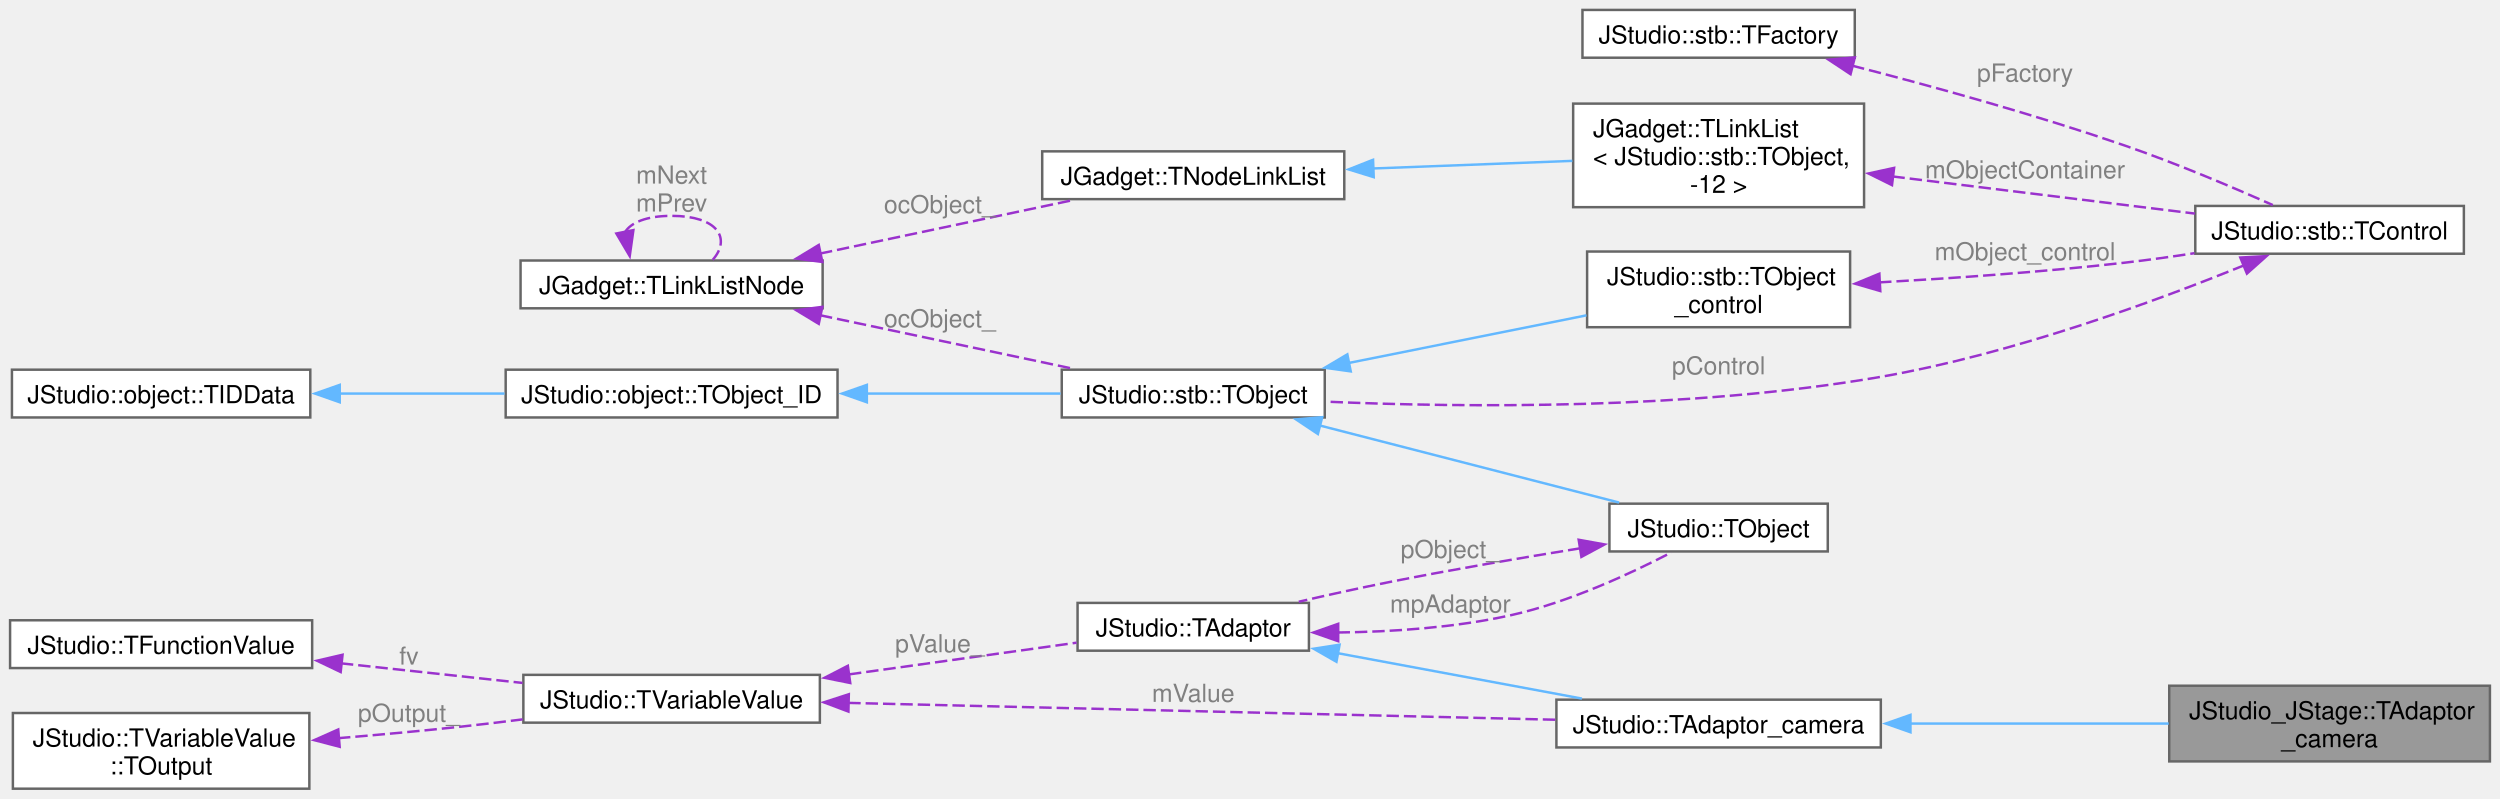
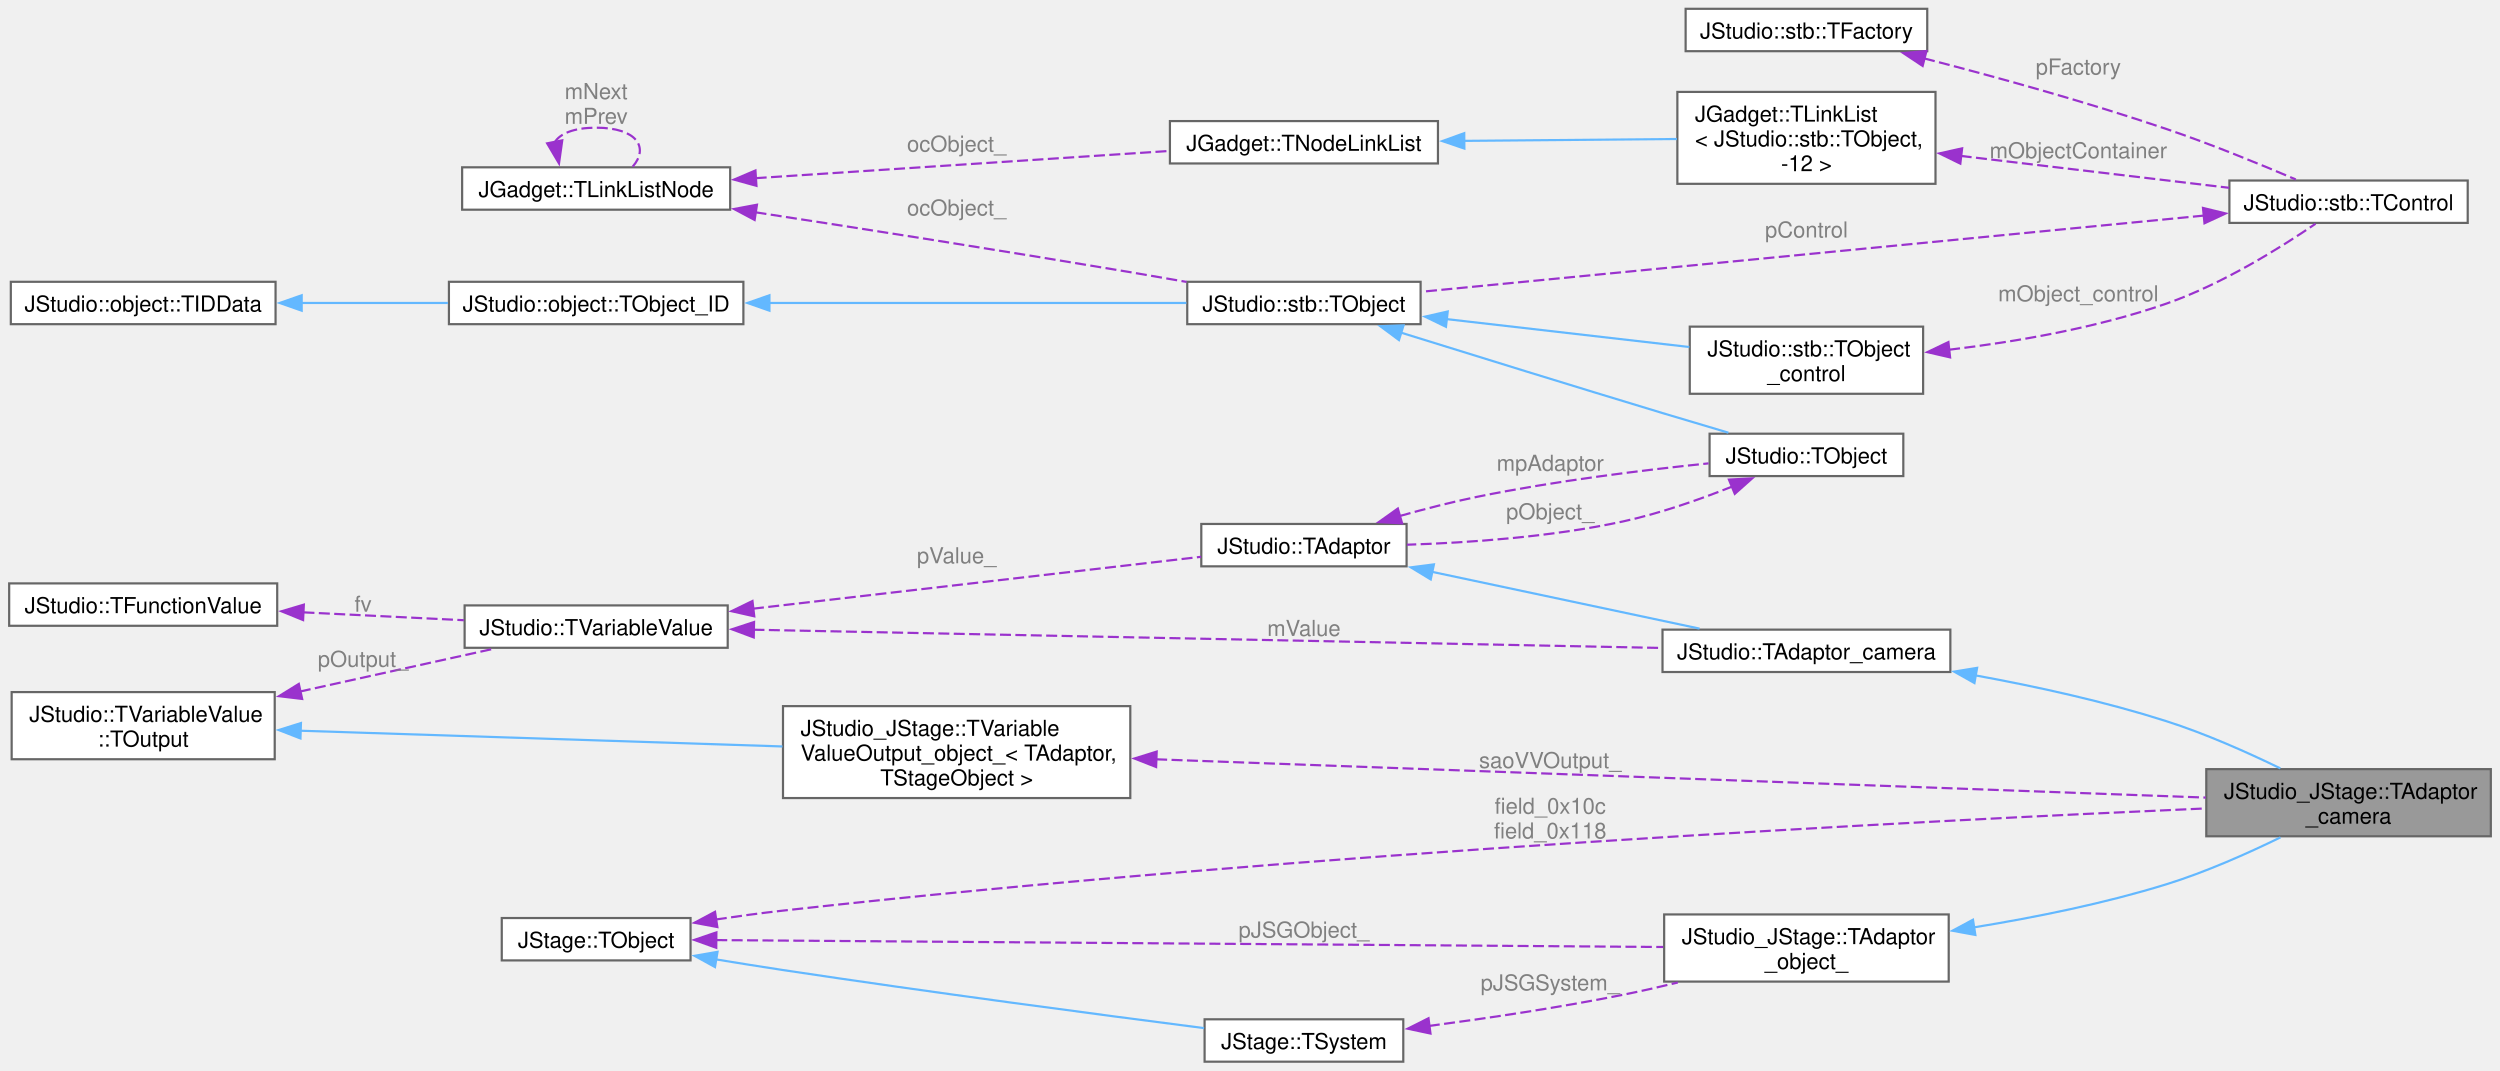
- <svg xmlns="http://www.w3.org/2000/svg" xmlns:xlink="http://www.w3.org/1999/xlink" width="1008pt" height="322pt" viewBox="0.00 0.00 1007.50 321.88">
-   <g id="graph0" class="graph" transform="scale(1 1) rotate(0) translate(4 317.88)">
+ <svg xmlns="http://www.w3.org/2000/svg" xmlns:xlink="http://www.w3.org/1999/xlink" width="1135pt" height="486pt" viewBox="0.00 0.00 1135.25 486.25">
+   <g id="graph0" class="graph" transform="scale(1 1) rotate(0) translate(4 482.25)">
    <g id="Node000001" class="node">
      <g id="a_Node000001">
        <a xlink:title=" ">
-           <polygon fill="#999999" stroke="#666666" points="999.5,-41.5 870.25,-41.5 870.25,-11 999.5,-11 999.5,-41.5" />
-           <text text-anchor="start" x="878.25" y="-28" font-family="Helvetica,sans-Serif" font-size="10.00">JStudio_JStage::TAdaptor</text>
-           <text text-anchor="middle" x="934.88" y="-16.75" font-family="Helvetica,sans-Serif" font-size="10.00">_camera</text>
+           <polygon fill="#999999" stroke="#666666" points="1127.25,-132.88 998,-132.88 998,-102.38 1127.25,-102.38 1127.25,-132.88" />
+           <text text-anchor="start" x="1006" y="-119.38" font-family="Helvetica,sans-Serif" font-size="10.00">JStudio_JStage::TAdaptor</text>
+           <text text-anchor="middle" x="1062.62" y="-108.12" font-family="Helvetica,sans-Serif" font-size="10.00">_camera</text>
        </a>
      </g>
    </g>
    <g id="Node000002" class="node">
      <g id="a_Node000002">
        <a xlink:href="structJStudio_1_1TAdaptor__camera.html" target="_top" xlink:title=" ">
-           <polygon fill="white" stroke="#666666" points="754,-35.88 623.25,-35.88 623.25,-16.62 754,-16.62 754,-35.88" />
-           <text text-anchor="middle" x="688.62" y="-22.38" font-family="Helvetica,sans-Serif" font-size="10.00">JStudio::TAdaptor_camera</text>
+           <polygon fill="white" stroke="#666666" points="881.75,-196.25 751,-196.25 751,-177 881.75,-177 881.75,-196.25" />
+           <text text-anchor="middle" x="816.38" y="-182.75" font-family="Helvetica,sans-Serif" font-size="10.00">JStudio::TAdaptor_camera</text>
        </a>
      </g>
    </g>
    <g id="edge1_Node000001_Node000002" class="edge">
      <g id="a_edge1_Node000001_Node000002">
        <a xlink:title=" ">
-           <path fill="none" stroke="#63b8ff" d="M765.58,-26.25C799.09,-26.25 838.04,-26.25 870.03,-26.25" />
-           <polygon fill="#63b8ff" stroke="#63b8ff" points="765.95,-22.75 755.95,-26.25 765.95,-29.75 765.95,-22.75" />
+           <path fill="none" stroke="#63b8ff" d="M893.17,-175.46C920.85,-170.41 952.18,-163.53 980,-154.62 997.63,-148.98 1016.51,-140.59 1031.66,-133.22" />
+           <polygon fill="#63b8ff" stroke="#63b8ff" points="892.69,-171.99 883.45,-177.18 893.91,-178.89 892.69,-171.99" />
        </a>
      </g>
    </g>
    <g id="Node000003" class="node">
      <g id="a_Node000003">
        <a xlink:href="structJStudio_1_1TAdaptor.html" target="_top" xlink:title=" ">
-           <polygon fill="white" stroke="#666666" points="523.5,-74.88 430.25,-74.88 430.25,-55.62 523.5,-55.62 523.5,-74.88" />
-           <text text-anchor="middle" x="476.88" y="-61.38" font-family="Helvetica,sans-Serif" font-size="10.00">JStudio::TAdaptor</text>
+           <polygon fill="white" stroke="#666666" points="634.75,-244.25 541.5,-244.25 541.5,-225 634.75,-225 634.75,-244.25" />
+           <text text-anchor="middle" x="588.12" y="-230.75" font-family="Helvetica,sans-Serif" font-size="10.00">JStudio::TAdaptor</text>
        </a>
      </g>
    </g>
    <g id="edge2_Node000002_Node000003" class="edge">
      <g id="a_edge2_Node000002_Node000003">
        <a xlink:title=" ">
-           <path fill="none" stroke="#63b8ff" d="M534.88,-54.65C565.59,-48.94 603.28,-41.93 633.54,-36.31" />
-           <polygon fill="#63b8ff" stroke="#63b8ff" points="534.59,-51.15 525.39,-56.41 535.86,-58.03 534.59,-51.15" />
+           <path fill="none" stroke="#63b8ff" d="M645.97,-222.57C683.56,-214.59 732.29,-204.25 767.82,-196.71" />
+           <polygon fill="#63b8ff" stroke="#63b8ff" points="645.72,-219.04 636.66,-224.54 647.17,-225.89 645.72,-219.04" />
        </a>
      </g>
    </g>
    <g id="Node000004" class="node">
      <g id="a_Node000004">
        <a xlink:href="classJStudio_1_1TObject.html" target="_top" xlink:title=" ">
-           <polygon fill="white" stroke="#666666" points="732.62,-114.88 644.62,-114.88 644.62,-95.62 732.62,-95.62 732.62,-114.88" />
-           <text text-anchor="middle" x="688.62" y="-101.38" font-family="Helvetica,sans-Serif" font-size="10.00">JStudio::TObject</text>
+           <polygon fill="white" stroke="#666666" points="860.38,-285.25 772.38,-285.25 772.38,-266 860.38,-266 860.38,-285.25" />
+           <text text-anchor="middle" x="816.38" y="-271.75" font-family="Helvetica,sans-Serif" font-size="10.00">JStudio::TObject</text>
        </a>
      </g>
    </g>
    <g id="edge16_Node000004_Node000003" class="edge">
      <g id="a_edge16_Node000004_Node000003">
        <a xlink:title=" ">
-           <path fill="none" stroke="#9a32cd" stroke-dasharray="5,2" d="M535.04,-62.95C557.2,-63.21 582.63,-64.92 605.25,-70 628.47,-75.21 653.36,-86.79 669.63,-95.25" />
-           <polygon fill="#9a32cd" stroke="#9a32cd" points="535.3,-59.45 525.3,-62.94 535.3,-66.45 535.3,-59.45" />
-         </a>
-       </g>
-       <text text-anchor="middle" x="580.5" y="-71" font-family="Helvetica,sans-Serif" font-size="10.00" fill="grey"> mpAdaptor</text>
+           <path fill="none" stroke="#9a32cd" stroke-dasharray="5,2" d="M631.69,-247.88C643.08,-251.08 655.44,-254.26 667,-256.62 701.99,-263.77 742.19,-268.72 771.92,-271.77" />
+           <polygon fill="#9a32cd" stroke="#9a32cd" points="632.72,-244.53 622.14,-245.11 630.78,-251.26 632.72,-244.53" />
+         </a>
+       </g>
+       <text text-anchor="middle" x="700" y="-268.38" font-family="Helvetica,sans-Serif" font-size="10.00" fill="grey"> mpAdaptor</text>
    </g>
    <g id="edge3_Node000003_Node000004" class="edge">
      <g id="a_edge3_Node000003_Node000004">
        <a xlink:title=" ">
-           <path fill="none" stroke="#9a32cd" stroke-dasharray="5,2" d="M632.86,-96.89C609.1,-93.06 580.99,-88.27 555.75,-83.25 543.91,-80.9 531.12,-78.06 519.4,-75.35" />
-           <polygon fill="#9a32cd" stroke="#9a32cd" points="632.22,-100.33 642.65,-98.45 633.32,-93.42 632.22,-100.33" />
-         </a>
-       </g>
-       <text text-anchor="middle" x="580.5" y="-93" font-family="Helvetica,sans-Serif" font-size="10.00" fill="grey"> pObject_</text>
+           <path fill="none" stroke="#9a32cd" stroke-dasharray="5,2" d="M782.91,-261.34C767.99,-255.39 749.89,-249.03 733,-245.38 700.69,-238.38 663.44,-235.74 634.95,-234.82" />
+           <polygon fill="#9a32cd" stroke="#9a32cd" points="781.17,-264.4 791.75,-264.97 783.83,-257.93 781.17,-264.4" />
+         </a>
+       </g>
+       <text text-anchor="middle" x="700" y="-246.38" font-family="Helvetica,sans-Serif" font-size="10.00" fill="grey"> pObject_</text>
    </g>
    <g id="Node000005" class="node">
      <g id="a_Node000005">
        <a xlink:href="classJStudio_1_1stb_1_1TObject.html" target="_top" xlink:title=" ">
-           <polygon fill="white" stroke="#666666" points="529.88,-168.88 423.88,-168.88 423.88,-149.62 529.88,-149.62 529.88,-168.88" />
-           <text text-anchor="middle" x="476.88" y="-155.38" font-family="Helvetica,sans-Serif" font-size="10.00">JStudio::stb::TObject</text>
+           <polygon fill="white" stroke="#666666" points="641.12,-354.25 535.12,-354.25 535.12,-335 641.12,-335 641.12,-354.25" />
+           <text text-anchor="middle" x="588.12" y="-340.75" font-family="Helvetica,sans-Serif" font-size="10.00">JStudio::stb::TObject</text>
        </a>
      </g>
    </g>
    <g id="edge4_Node000004_Node000005" class="edge">
      <g id="a_edge4_Node000004_Node000005">
        <a xlink:title=" ">
-           <path fill="none" stroke="#63b8ff" d="M527.87,-146.38C564.82,-136.87 614.44,-124.09 648.52,-115.32" />
-           <polygon fill="#63b8ff" stroke="#63b8ff" points="527.11,-142.96 518.3,-148.84 528.86,-149.74 527.11,-142.96" />
+           <path fill="none" stroke="#63b8ff" d="M632.28,-331.13C664.86,-320.99 710.7,-306.8 751,-294.62 760.71,-291.69 771.25,-288.56 780.94,-285.7" />
+           <polygon fill="#63b8ff" stroke="#63b8ff" points="631.29,-327.78 622.78,-334.09 633.37,-334.46 631.29,-327.78" />
        </a>
      </g>
    </g>
    <g id="Node000013" class="node">
      <g id="a_Node000013">
        <a xlink:href="classJStudio_1_1stb_1_1TObject__control.html" target="_top" xlink:title=" ">
-           <polygon fill="white" stroke="#666666" points="741.62,-216.5 635.62,-216.5 635.62,-186 741.62,-186 741.62,-216.5" />
-           <text text-anchor="start" x="643.62" y="-203" font-family="Helvetica,sans-Serif" font-size="10.00">JStudio::stb::TObject</text>
-           <text text-anchor="middle" x="688.62" y="-191.75" font-family="Helvetica,sans-Serif" font-size="10.00">_control</text>
+           <polygon fill="white" stroke="#666666" points="869.38,-333.88 763.38,-333.88 763.38,-303.38 869.38,-303.38 869.38,-333.88" />
+           <text text-anchor="start" x="771.38" y="-320.38" font-family="Helvetica,sans-Serif" font-size="10.00">JStudio::stb::TObject</text>
+           <text text-anchor="middle" x="816.38" y="-309.12" font-family="Helvetica,sans-Serif" font-size="10.00">_control</text>
        </a>
      </g>
    </g>
    <g id="edge15_Node000013_Node000005" class="edge">
      <g id="a_edge15_Node000013_Node000005">
        <a xlink:title=" ">
-           <path fill="none" stroke="#63b8ff" d="M539.32,-171.55C569.81,-177.66 606.24,-184.95 635.37,-190.79" />
-           <polygon fill="#63b8ff" stroke="#63b8ff" points="540.36,-168.19 529.87,-169.66 538.98,-175.06 540.36,-168.19" />
+           <path fill="none" stroke="#63b8ff" d="M652.63,-337.33C687.52,-333.32 730.26,-328.41 763.18,-324.62" />
+           <polygon fill="#63b8ff" stroke="#63b8ff" points="652.64,-333.8 643.1,-338.42 653.44,-340.76 652.64,-333.8" />
        </a>
      </g>
    </g>
    <g id="Node000006" class="node">
      <g id="a_Node000006">
        <a xlink:href="structJStudio_1_1object_1_1TObject__ID.html" target="_top" xlink:title=" ">
-           <polygon fill="white" stroke="#666666" points="333.5,-168.88 199.75,-168.88 199.75,-149.62 333.5,-149.62 333.5,-168.88" />
-           <text text-anchor="middle" x="266.62" y="-155.38" font-family="Helvetica,sans-Serif" font-size="10.00">JStudio::object::TObject_ID</text>
+           <polygon fill="white" stroke="#666666" points="333.5,-354.25 199.75,-354.25 199.75,-335 333.5,-335 333.5,-354.25" />
+           <text text-anchor="middle" x="266.62" y="-340.75" font-family="Helvetica,sans-Serif" font-size="10.00">JStudio::object::TObject_ID</text>
        </a>
      </g>
    </g>
    <g id="edge5_Node000005_Node000006" class="edge">
      <g id="a_edge5_Node000005_Node000006">
        <a xlink:title=" ">
-           <path fill="none" stroke="#63b8ff" d="M345.2,-159.25C371.27,-159.25 399.72,-159.25 423.4,-159.25" />
-           <polygon fill="#63b8ff" stroke="#63b8ff" points="345.32,-155.75 335.32,-159.25 345.32,-162.75 345.32,-155.75" />
+           <path fill="none" stroke="#63b8ff" d="M345.3,-344.62C404.09,-344.62 483.24,-344.62 534.72,-344.62" />
+           <polygon fill="#63b8ff" stroke="#63b8ff" points="345.34,-341.13 335.34,-344.63 345.34,-348.13 345.34,-341.13" />
        </a>
      </g>
    </g>
    <g id="Node000007" class="node">
      <g id="a_Node000007">
        <a xlink:href="structJStudio_1_1object_1_1TIDData.html" target="_top" xlink:title=" ">
-           <polygon fill="white" stroke="#666666" points="121,-168.88 0.75,-168.88 0.75,-149.62 121,-149.62 121,-168.88" />
-           <text text-anchor="middle" x="60.88" y="-155.38" font-family="Helvetica,sans-Serif" font-size="10.00">JStudio::object::TIDData</text>
+           <polygon fill="white" stroke="#666666" points="121,-354.25 0.75,-354.25 0.75,-335 121,-335 121,-354.25" />
+           <text text-anchor="middle" x="60.88" y="-340.75" font-family="Helvetica,sans-Serif" font-size="10.00">JStudio::object::TIDData</text>
        </a>
      </g>
    </g>
    <g id="edge6_Node000006_Node000007" class="edge">
      <g id="a_edge6_Node000006_Node000007">
        <a xlink:title=" ">
-           <path fill="none" stroke="#63b8ff" d="M132.77,-159.25C154.36,-159.25 178,-159.25 199.28,-159.25" />
-           <polygon fill="#63b8ff" stroke="#63b8ff" points="132.87,-155.75 122.87,-159.25 132.87,-162.75 132.87,-155.75" />
+           <path fill="none" stroke="#63b8ff" d="M132.77,-344.62C154.36,-344.62 178,-344.62 199.28,-344.62" />
+           <polygon fill="#63b8ff" stroke="#63b8ff" points="132.87,-341.13 122.87,-344.63 132.87,-348.13 132.87,-341.13" />
        </a>
      </g>
    </g>
    <g id="Node000008" class="node">
      <g id="a_Node000008">
        <a xlink:href="structJGadget_1_1TLinkListNode.html" target="_top" xlink:title=" ">
-           <polygon fill="white" stroke="#666666" points="327.5,-212.88 205.75,-212.88 205.75,-193.62 327.5,-193.62 327.5,-212.88" />
-           <text text-anchor="middle" x="266.62" y="-199.38" font-family="Helvetica,sans-Serif" font-size="10.00">JGadget::TLinkListNode</text>
+           <polygon fill="white" stroke="#666666" points="327.5,-406.25 205.75,-406.25 205.75,-387 327.5,-387 327.5,-406.25" />
+           <text text-anchor="middle" x="266.62" y="-392.75" font-family="Helvetica,sans-Serif" font-size="10.00">JGadget::TLinkListNode</text>
        </a>
      </g>
    </g>
    <g id="edge7_Node000005_Node000008" class="edge">
      <g id="a_edge7_Node000005_Node000008">
        <a xlink:title=" ">
-           <path fill="none" stroke="#9a32cd" stroke-dasharray="5,2" d="M326.43,-190.83C358.52,-184.05 397.75,-175.76 427.96,-169.37" />
-           <polygon fill="#9a32cd" stroke="#9a32cd" points="325.94,-187.35 316.88,-192.84 327.39,-194.2 325.94,-187.35" />
-         </a>
-       </g>
-       <text text-anchor="middle" x="374.75" y="-186" font-family="Helvetica,sans-Serif" font-size="10.00" fill="grey"> ocObject_</text>
+           <path fill="none" stroke="#9a32cd" stroke-dasharray="5,2" d="M339,-385.82C387.14,-378.43 452.07,-368.26 509.25,-358.62 517.51,-357.23 526.26,-355.71 534.79,-354.2" />
+           <polygon fill="#9a32cd" stroke="#9a32cd" points="338.61,-382.34 329.26,-387.31 339.67,-389.26 338.61,-382.34" />
+         </a>
+       </g>
+       <text text-anchor="middle" x="430.38" y="-384.38" font-family="Helvetica,sans-Serif" font-size="10.00" fill="grey"> ocObject_</text>
    </g>
    <g id="edge8_Node000008_Node000008" class="edge">
      <g id="a_edge8_Node000008_Node000008">
        <a xlink:title=" ">
-           <path fill="none" stroke="#9a32cd" stroke-dasharray="5,2" d="M247.83,-224.28C250.18,-228.15 256.45,-230.88 266.62,-230.88 285.24,-230.88 290.76,-221.77 283.2,-213.16" />
-           <polygon fill="#9a32cd" stroke="#9a32cd" points="251.23,-225.14 249.75,-214.65 244.36,-223.77 251.23,-225.14" />
-         </a>
-       </g>
-       <text text-anchor="middle" x="266.62" y="-243.88" font-family="Helvetica,sans-Serif" font-size="10.00" fill="grey"> mNext</text>
-       <text text-anchor="middle" x="266.62" y="-232.62" font-family="Helvetica,sans-Serif" font-size="10.00" fill="grey">mPrev</text>
+           <path fill="none" stroke="#9a32cd" stroke-dasharray="5,2" d="M247.83,-417.65C250.18,-421.53 256.45,-424.25 266.62,-424.25 285.24,-424.25 290.76,-415.15 283.2,-406.54" />
+           <polygon fill="#9a32cd" stroke="#9a32cd" points="251.23,-418.51 249.75,-408.02 244.36,-417.14 251.23,-418.51" />
+         </a>
+       </g>
+       <text text-anchor="middle" x="266.62" y="-437.25" font-family="Helvetica,sans-Serif" font-size="10.00" fill="grey"> mNext</text>
+       <text text-anchor="middle" x="266.62" y="-426" font-family="Helvetica,sans-Serif" font-size="10.00" fill="grey">mPrev</text>
    </g>
    <g id="Node000012" class="node">
      <g id="a_Node000012">
        <a xlink:href="structJGadget_1_1TNodeLinkList.html" target="_top" xlink:title=" ">
-           <polygon fill="white" stroke="#666666" points="537.75,-256.88 416,-256.88 416,-237.62 537.75,-237.62 537.75,-256.88" />
-           <text text-anchor="middle" x="476.88" y="-243.38" font-family="Helvetica,sans-Serif" font-size="10.00">JGadget::TNodeLinkList</text>
+           <polygon fill="white" stroke="#666666" points="649,-427.25 527.25,-427.25 527.25,-408 649,-408 649,-427.25" />
+           <text text-anchor="middle" x="588.12" y="-413.75" font-family="Helvetica,sans-Serif" font-size="10.00">JGadget::TNodeLinkList</text>
        </a>
      </g>
    </g>
    <g id="edge13_Node000012_Node000008" class="edge">
      <g id="a_edge13_Node000012_Node000008">
        <a xlink:title=" ">
-           <path fill="none" stroke="#9a32cd" stroke-dasharray="5,2" d="M326.43,-215.67C358.52,-222.45 397.75,-230.74 427.96,-237.13" />
-           <polygon fill="#9a32cd" stroke="#9a32cd" points="327.39,-212.3 316.88,-213.66 325.94,-219.15 327.39,-212.3" />
-         </a>
-       </g>
-       <text text-anchor="middle" x="374.75" y="-232" font-family="Helvetica,sans-Serif" font-size="10.00" fill="grey"> ocObject_</text>
+           <path fill="none" stroke="#9a32cd" stroke-dasharray="5,2" d="M339.07,-401.32C395.51,-405.03 473.4,-410.15 526.76,-413.66" />
+           <polygon fill="#9a32cd" stroke="#9a32cd" points="339.44,-397.84 329.23,-400.67 338.98,-404.82 339.44,-397.84" />
+         </a>
+       </g>
+       <text text-anchor="middle" x="430.38" y="-413.38" font-family="Helvetica,sans-Serif" font-size="10.00" fill="grey"> ocObject_</text>
    </g>
    <g id="Node000009" class="node">
      <g id="a_Node000009">
        <a xlink:href="classJStudio_1_1stb_1_1TControl.html" target="_top" xlink:title=" ">
-           <polygon fill="white" stroke="#666666" points="989,-234.88 880.75,-234.88 880.75,-215.62 989,-215.62 989,-234.88" />
-           <text text-anchor="middle" x="934.88" y="-221.38" font-family="Helvetica,sans-Serif" font-size="10.00">JStudio::stb::TControl</text>
+           <polygon fill="white" stroke="#666666" points="1116.75,-400.25 1008.5,-400.25 1008.5,-381 1116.75,-381 1116.75,-400.25" />
+           <text text-anchor="middle" x="1062.62" y="-386.75" font-family="Helvetica,sans-Serif" font-size="10.00">JStudio::stb::TControl</text>
        </a>
      </g>
    </g>
    <g id="edge9_Node000005_Node000009" class="edge">
      <g id="a_edge9_Node000005_Node000009">
        <a xlink:title=" ">
-           <path fill="none" stroke="#9a32cd" stroke-dasharray="5,2" d="M900.6,-211C865.06,-196.57 806.7,-175.12 754,-166 676.98,-152.67 586.1,-153.58 530.23,-156" />
-           <polygon fill="#9a32cd" stroke="#9a32cd" points="898.89,-214.08 909.47,-214.66 901.56,-207.61 898.89,-214.08" />
-         </a>
-       </g>
-       <text text-anchor="middle" x="688.62" y="-167" font-family="Helvetica,sans-Serif" font-size="10.00" fill="grey"> pControl</text>
+           <path fill="none" stroke="#9a32cd" stroke-dasharray="5,2" d="M996.9,-384.32C902.39,-375.12 728.45,-358.19 641.5,-349.72" />
+           <polygon fill="#9a32cd" stroke="#9a32cd" points="996.5,-387.8 1006.79,-385.29 997.18,-380.83 996.5,-387.8" />
+         </a>
+       </g>
+       <text text-anchor="middle" x="816.38" y="-374.38" font-family="Helvetica,sans-Serif" font-size="10.00" fill="grey"> pControl</text>
    </g>
    <g id="Node000010" class="node">
      <g id="a_Node000010">
        <a xlink:href="classJStudio_1_1stb_1_1TFactory.html" target="_top" xlink:title=" ">
-           <polygon fill="white" stroke="#666666" points="743.5,-313.88 633.75,-313.88 633.75,-294.62 743.5,-294.62 743.5,-313.88" />
-           <text text-anchor="middle" x="688.62" y="-300.38" font-family="Helvetica,sans-Serif" font-size="10.00">JStudio::stb::TFactory</text>
+           <polygon fill="white" stroke="#666666" points="871.25,-478.25 761.5,-478.25 761.5,-459 871.25,-459 871.25,-478.25" />
+           <text text-anchor="middle" x="816.38" y="-464.75" font-family="Helvetica,sans-Serif" font-size="10.00">JStudio::stb::TFactory</text>
        </a>
      </g>
    </g>
    <g id="edge10_Node000009_Node000010" class="edge">
      <g id="a_edge10_Node000009_Node000010">
        <a xlink:title=" ">
-           <path fill="none" stroke="#9a32cd" stroke-dasharray="5,2" d="M742.43,-291.42C774.49,-283.19 816.08,-271.73 852.25,-259.25 872.86,-252.14 895.72,-242.46 911.99,-235.24" />
-           <polygon fill="#9a32cd" stroke="#9a32cd" points="741.8,-287.97 732.97,-293.82 743.53,-294.75 741.8,-287.97" />
-         </a>
-       </g>
-       <text text-anchor="middle" x="812.12" y="-285" font-family="Helvetica,sans-Serif" font-size="10.00" fill="grey"> pFactory</text>
+           <path fill="none" stroke="#9a32cd" stroke-dasharray="5,2" d="M869.8,-455.74C901.9,-447.46 943.65,-435.96 980,-423.62 1000.12,-416.8 1022.46,-407.66 1038.67,-400.73" />
+           <polygon fill="#9a32cd" stroke="#9a32cd" points="869.16,-452.29 860.34,-458.16 870.9,-459.08 869.16,-452.29" />
+         </a>
+       </g>
+       <text text-anchor="middle" x="939.88" y="-448.38" font-family="Helvetica,sans-Serif" font-size="10.00" fill="grey"> pFactory</text>
    </g>
    <g id="Node000011" class="node">
      <g id="a_Node000011">
        <a xlink:href="structJGadget_1_1TLinkList.html" target="_top" xlink:title=" ">
-           <polygon fill="white" stroke="#666666" points="747.25,-276.12 630,-276.12 630,-234.38 747.25,-234.38 747.25,-276.12" />
-           <text text-anchor="start" x="638" y="-262.62" font-family="Helvetica,sans-Serif" font-size="10.00">JGadget::TLinkList</text>
-           <text text-anchor="start" x="638" y="-251.38" font-family="Helvetica,sans-Serif" font-size="10.00">&lt; JStudio::stb::TObject,</text>
-           <text text-anchor="middle" x="688.62" y="-240.12" font-family="Helvetica,sans-Serif" font-size="10.00"> -12 &gt;</text>
+           <polygon fill="white" stroke="#666666" points="875,-440.5 757.75,-440.5 757.75,-398.75 875,-398.75 875,-440.5" />
+           <text text-anchor="start" x="765.75" y="-427" font-family="Helvetica,sans-Serif" font-size="10.00">JGadget::TLinkList</text>
+           <text text-anchor="start" x="765.75" y="-415.75" font-family="Helvetica,sans-Serif" font-size="10.00">&lt; JStudio::stb::TObject,</text>
+           <text text-anchor="middle" x="816.38" y="-404.5" font-family="Helvetica,sans-Serif" font-size="10.00"> -12 &gt;</text>
        </a>
      </g>
    </g>
    <g id="edge11_Node000009_Node000011" class="edge">
      <g id="a_edge11_Node000009_Node000011">
        <a xlink:title=" ">
-           <path fill="none" stroke="#9a32cd" stroke-dasharray="5,2" d="M758.68,-246.77C797.34,-242.02 844.81,-236.19 880.58,-231.8" />
-           <polygon fill="#9a32cd" stroke="#9a32cd" points="758.51,-243.26 749.01,-247.96 759.36,-250.21 758.51,-243.26" />
-         </a>
-       </g>
-       <text text-anchor="middle" x="812.12" y="-246" font-family="Helvetica,sans-Serif" font-size="10.00" fill="grey"> mObjectContainer</text>
+           <path fill="none" stroke="#9a32cd" stroke-dasharray="5,2" d="M886.43,-411.43C925.09,-406.84 972.56,-401.2 1008.33,-396.95" />
+           <polygon fill="#9a32cd" stroke="#9a32cd" points="886.28,-407.92 876.76,-412.57 887.1,-414.87 886.28,-407.92" />
+         </a>
+       </g>
+       <text text-anchor="middle" x="939.88" y="-410.38" font-family="Helvetica,sans-Serif" font-size="10.00" fill="grey"> mObjectContainer</text>
    </g>
    <g id="edge12_Node000011_Node000012" class="edge">
      <g id="a_edge12_Node000011_Node000012">
        <a xlink:title=" ">
-           <path fill="none" stroke="#63b8ff" d="M549.38,-249.98C575.55,-250.98 604.83,-252.09 629.68,-253.04" />
-           <polygon fill="#63b8ff" stroke="#63b8ff" points="549.62,-246.48 539.49,-249.6 549.35,-253.48 549.62,-246.48" />
+           <path fill="none" stroke="#63b8ff" d="M660.72,-418.26C691.94,-418.53 728.07,-418.85 757.55,-419.11" />
+           <polygon fill="#63b8ff" stroke="#63b8ff" points="661,-414.76 650.97,-418.17 660.94,-421.76 661,-414.76" />
        </a>
      </g>
    </g>
    <g id="edge14_Node000009_Node000013" class="edge">
      <g id="a_edge14_Node000009_Node000013">
        <a xlink:title=" ">
-           <path fill="none" stroke="#9a32cd" stroke-dasharray="5,2" d="M753.3,-204.06C783.37,-205.74 819.72,-208.29 852.25,-212 861.38,-213.04 871.05,-214.39 880.41,-215.83" />
-           <polygon fill="#9a32cd" stroke="#9a32cd" points="753.79,-200.58 743.62,-203.53 753.41,-207.57 753.79,-200.58" />
-         </a>
-       </g>
-       <text text-anchor="middle" x="812.12" y="-213" font-family="Helvetica,sans-Serif" font-size="10.00" fill="grey"> mObject_control</text>
+           <path fill="none" stroke="#9a32cd" stroke-dasharray="5,2" d="M881.18,-323.39C911.72,-327.01 948.42,-333.33 980,-344.38 1005.37,-353.24 1031.94,-369.89 1047.63,-380.61" />
+           <polygon fill="#9a32cd" stroke="#9a32cd" points="881.63,-319.92 871.31,-322.3 880.87,-326.88 881.63,-319.92" />
+         </a>
+       </g>
+       <text text-anchor="middle" x="939.88" y="-345.38" font-family="Helvetica,sans-Serif" font-size="10.00" fill="grey"> mObject_control</text>
    </g>
    <g id="Node000014" class="node">
      <g id="a_Node000014">
        <a xlink:href="structJStudio_1_1TVariableValue.html" target="_top" xlink:title=" ">
-           <polygon fill="white" stroke="#666666" points="326.38,-45.88 206.88,-45.88 206.88,-26.62 326.38,-26.62 326.38,-45.88" />
-           <text text-anchor="middle" x="266.62" y="-32.38" font-family="Helvetica,sans-Serif" font-size="10.00">JStudio::TVariableValue</text>
+           <polygon fill="white" stroke="#666666" points="326.38,-207.25 206.88,-207.25 206.88,-188 326.38,-188 326.38,-207.25" />
+           <text text-anchor="middle" x="266.62" y="-193.75" font-family="Helvetica,sans-Serif" font-size="10.00">JStudio::TVariableValue</text>
        </a>
      </g>
    </g>
    <g id="edge20_Node000002_Node000014" class="edge">
      <g id="a_edge20_Node000002_Node000014">
        <a xlink:title=" ">
-           <path fill="none" stroke="#9a32cd" stroke-dasharray="5,2" d="M337.83,-34.58C417.34,-32.69 545.85,-29.63 622.98,-27.79" />
-           <polygon fill="#9a32cd" stroke="#9a32cd" points="337.89,-31.08 327.98,-34.81 338.06,-38.07 337.89,-31.08" />
-         </a>
-       </g>
-       <text text-anchor="middle" x="476.88" y="-35" font-family="Helvetica,sans-Serif" font-size="10.00" fill="grey"> mValue</text>
+           <path fill="none" stroke="#9a32cd" stroke-dasharray="5,2" d="M338.07,-196.21C445.07,-194.06 647.02,-190.01 750.57,-187.93" />
+           <polygon fill="#9a32cd" stroke="#9a32cd" points="338.21,-192.71 328.28,-196.41 338.35,-199.71 338.21,-192.71" />
+         </a>
+       </g>
+       <text text-anchor="middle" x="588.12" y="-193.38" font-family="Helvetica,sans-Serif" font-size="10.00" fill="grey"> mValue</text>
    </g>
    <g id="edge17_Node000003_Node000014" class="edge">
      <g id="a_edge17_Node000003_Node000014">
        <a xlink:title=" ">
-           <path fill="none" stroke="#9a32cd" stroke-dasharray="5,2" d="M338.12,-46.07C368.4,-50.28 402.94,-55.09 429.85,-58.84" />
-           <polygon fill="#9a32cd" stroke="#9a32cd" points="338.63,-42.6 328.24,-44.69 337.66,-49.54 338.63,-42.6" />
-         </a>
-       </g>
-       <text text-anchor="middle" x="374.75" y="-55" font-family="Helvetica,sans-Serif" font-size="10.00" fill="grey"> pValue_</text>
+           <path fill="none" stroke="#9a32cd" stroke-dasharray="5,2" d="M337.84,-205.76C399.77,-212.93 488.22,-223.17 541.42,-229.33" />
+           <polygon fill="#9a32cd" stroke="#9a32cd" points="338.44,-202.3 328.1,-204.63 337.63,-209.26 338.44,-202.3" />
+         </a>
+       </g>
+       <text text-anchor="middle" x="430.38" y="-226.38" font-family="Helvetica,sans-Serif" font-size="10.00" fill="grey"> pValue_</text>
    </g>
    <g id="Node000015" class="node">
      <g id="a_Node000015">
        <a xlink:href="classJStudio_1_1TFunctionValue.html" target="_top" xlink:title=" ">
-           <polygon fill="white" stroke="#666666" points="121.75,-67.88 0,-67.88 0,-48.62 121.75,-48.62 121.75,-67.88" />
-           <text text-anchor="middle" x="60.88" y="-54.38" font-family="Helvetica,sans-Serif" font-size="10.00">JStudio::TFunctionValue</text>
+           <polygon fill="white" stroke="#666666" points="121.75,-217.25 0,-217.25 0,-198 121.75,-198 121.75,-217.25" />
+           <text text-anchor="middle" x="60.88" y="-203.75" font-family="Helvetica,sans-Serif" font-size="10.00">JStudio::TFunctionValue</text>
        </a>
      </g>
    </g>
    <g id="edge18_Node000014_Node000015" class="edge">
      <g id="a_edge18_Node000014_Node000015">
        <a xlink:title=" ">
-           <path fill="none" stroke="#9a32cd" stroke-dasharray="5,2" d="M133.34,-50.53C157.26,-47.95 183.65,-45.1 206.53,-42.63" />
-           <polygon fill="#9a32cd" stroke="#9a32cd" points="133.25,-47.02 123.68,-51.58 134,-53.98 133.25,-47.02" />
-         </a>
-       </g>
-       <text text-anchor="middle" x="160.75" y="-50" font-family="Helvetica,sans-Serif" font-size="10.00" fill="grey"> fv</text>
+           <path fill="none" stroke="#9a32cd" stroke-dasharray="5,2" d="M133.66,-204.1C157.5,-202.93 183.76,-201.64 206.53,-200.53" />
+           <polygon fill="#9a32cd" stroke="#9a32cd" points="133.51,-200.6 123.69,-204.59 133.85,-207.6 133.51,-200.6" />
+         </a>
+       </g>
+       <text text-anchor="middle" x="160.75" y="-204.38" font-family="Helvetica,sans-Serif" font-size="10.00" fill="grey"> fv</text>
    </g>
    <g id="Node000016" class="node">
      <g id="a_Node000016">
        <a xlink:href="structJStudio_1_1TVariableValue_1_1TOutput.html" target="_top" xlink:title=" ">
-           <polygon fill="white" stroke="#666666" points="120.62,-30.5 1.13,-30.5 1.13,0 120.62,0 120.62,-30.5" />
-           <text text-anchor="start" x="9.12" y="-17" font-family="Helvetica,sans-Serif" font-size="10.00">JStudio::TVariableValue</text>
-           <text text-anchor="middle" x="60.88" y="-5.75" font-family="Helvetica,sans-Serif" font-size="10.00">::TOutput</text>
+           <polygon fill="white" stroke="#666666" points="120.62,-167.88 1.13,-167.88 1.13,-137.38 120.62,-137.38 120.62,-167.88" />
+           <text text-anchor="start" x="9.12" y="-154.38" font-family="Helvetica,sans-Serif" font-size="10.00">JStudio::TVariableValue</text>
+           <text text-anchor="middle" x="60.88" y="-143.12" font-family="Helvetica,sans-Serif" font-size="10.00">::TOutput</text>
        </a>
      </g>
    </g>
    <g id="edge19_Node000014_Node000016" class="edge">
      <g id="a_edge19_Node000014_Node000016">
        <a xlink:title=" ">
-           <path fill="none" stroke="#9a32cd" stroke-dasharray="5,2" d="M132.17,-20.35C148.47,-21.7 165.73,-23.27 181.75,-25 189.78,-25.86 198.24,-26.88 206.56,-27.93" />
-           <polygon fill="#9a32cd" stroke="#9a32cd" points="132.84,-16.89 122.58,-19.57 132.27,-23.87 132.84,-16.89" />
-         </a>
-       </g>
-       <text text-anchor="middle" x="160.75" y="-27" font-family="Helvetica,sans-Serif" font-size="10.00" fill="grey"> pOutput_</text>
+           <path fill="none" stroke="#9a32cd" stroke-dasharray="5,2" d="M132.02,-168.12C161.09,-174.54 194,-181.81 219.89,-187.52" />
+           <polygon fill="#9a32cd" stroke="#9a32cd" points="133.08,-164.77 122.56,-166.03 131.57,-171.6 133.08,-164.77" />
+         </a>
+       </g>
+       <text text-anchor="middle" x="160.75" y="-179.38" font-family="Helvetica,sans-Serif" font-size="10.00" fill="grey"> pOutput_</text>
+     </g>
+     <g id="Node000020" class="node">
+       <g id="a_Node000020">
+         <a xlink:href="structJStudio__JStage_1_1TVariableValueOutput__object__.html" target="_top" xlink:title=" ">
+           <polygon fill="white" stroke="#666666" points="509.25,-161.5 351.5,-161.5 351.5,-119.75 509.25,-119.75 509.25,-161.5" />
+           <text text-anchor="start" x="359.5" y="-148" font-family="Helvetica,sans-Serif" font-size="10.00">JStudio_JStage::TVariable</text>
+           <text text-anchor="start" x="359.5" y="-136.75" font-family="Helvetica,sans-Serif" font-size="10.00">ValueOutput_object_&lt; TAdaptor,</text>
+           <text text-anchor="middle" x="430.38" y="-125.5" font-family="Helvetica,sans-Serif" font-size="10.00"> TStageObject &gt;</text>
+         </a>
+       </g>
+     </g>
+     <g id="edge26_Node000020_Node000016" class="edge">
+       <g id="a_edge26_Node000020_Node000016">
+         <a xlink:title=" ">
+           <path fill="none" stroke="#63b8ff" d="M132.27,-150.33C194.9,-148.28 286.38,-145.29 351.26,-143.18" />
+           <polygon fill="#63b8ff" stroke="#63b8ff" points="132.31,-146.82 122.43,-150.65 132.54,-153.82 132.31,-146.82" />
+         </a>
+       </g>
+     </g>
+     <g id="Node000017" class="node">
+       <g id="a_Node000017">
+         <a xlink:href="structJStudio__JStage_1_1TAdaptor__object__.html" target="_top" xlink:title=" ">
+           <polygon fill="white" stroke="#666666" points="881,-66.88 751.75,-66.88 751.75,-36.38 881,-36.38 881,-66.88" />
+           <text text-anchor="start" x="759.75" y="-53.38" font-family="Helvetica,sans-Serif" font-size="10.00">JStudio_JStage::TAdaptor</text>
+           <text text-anchor="middle" x="816.38" y="-42.12" font-family="Helvetica,sans-Serif" font-size="10.00">_object_</text>
+         </a>
+       </g>
+     </g>
+     <g id="edge21_Node000001_Node000017" class="edge">
+       <g id="a_edge21_Node000001_Node000017">
+         <a xlink:title=" ">
+           <path fill="none" stroke="#63b8ff" d="M892.47,-61.01C920.33,-65.54 951.96,-71.92 980,-80.62 997.68,-86.11 1016.56,-94.5 1031.71,-101.89" />
+           <polygon fill="#63b8ff" stroke="#63b8ff" points="893.11,-57.57 882.69,-59.48 892.03,-64.49 893.11,-57.57" />
+         </a>
+       </g>
+     </g>
+     <g id="Node000018" class="node">
+       <g id="a_Node000018">
+         <a xlink:href="structJStage_1_1TSystem.html" target="_top" xlink:title=" ">
+           <polygon fill="white" stroke="#666666" points="633.25,-19.25 543,-19.25 543,0 633.25,0 633.25,-19.25" />
+           <text text-anchor="middle" x="588.12" y="-5.75" font-family="Helvetica,sans-Serif" font-size="10.00">JStage::TSystem</text>
+         </a>
+       </g>
+     </g>
+     <g id="edge22_Node000017_Node000018" class="edge">
+       <g id="a_edge22_Node000017_Node000018">
+         <a xlink:title=" ">
+           <path fill="none" stroke="#9a32cd" stroke-dasharray="5,2" d="M644.84,-16.22C671.61,-19.75 704.1,-24.58 733,-30.38 741.11,-32 749.61,-33.93 757.95,-35.96" />
+           <polygon fill="#9a32cd" stroke="#9a32cd" points="645.6,-12.79 635.24,-14.98 644.71,-19.73 645.6,-12.79" />
+         </a>
+       </g>
+       <text text-anchor="middle" x="700" y="-32.38" font-family="Helvetica,sans-Serif" font-size="10.00" fill="grey"> pJSGSystem_</text>
+     </g>
+     <g id="Node000019" class="node">
+       <g id="a_Node000019">
+         <a xlink:href="structJStage_1_1TObject.html" target="_top" xlink:title=" ">
+           <polygon fill="white" stroke="#666666" points="309.5,-65.25 223.75,-65.25 223.75,-46 309.5,-46 309.5,-65.25" />
+           <text text-anchor="middle" x="266.62" y="-51.75" font-family="Helvetica,sans-Serif" font-size="10.00">JStage::TObject</text>
+         </a>
+       </g>
+     </g>
+     <g id="edge27_Node000001_Node000019" class="edge">
+       <g id="a_edge27_Node000001_Node000019">
+         <a xlink:title=" ">
+           <path fill="none" stroke="#9a32cd" stroke-dasharray="5,2" d="M320.97,-64.59C331.09,-66.09 341.6,-67.52 351.5,-68.62 589.14,-95.19 873.25,-109.59 997.81,-115.04" />
+           <polygon fill="#9a32cd" stroke="#9a32cd" points="321.68,-61.16 311.27,-63.1 320.62,-68.08 321.68,-61.16" />
+         </a>
+       </g>
+       <text text-anchor="middle" x="700" y="-112.62" font-family="Helvetica,sans-Serif" font-size="10.00" fill="grey"> field_0x10c</text>
+       <text text-anchor="middle" x="700" y="-101.38" font-family="Helvetica,sans-Serif" font-size="10.00" fill="grey">field_0x118</text>
+     </g>
+     <g id="edge24_Node000017_Node000019" class="edge">
+       <g id="a_edge24_Node000017_Node000019">
+         <a xlink:title=" ">
+           <path fill="none" stroke="#9a32cd" stroke-dasharray="5,2" d="M321.17,-55.23C422.59,-54.49 642.26,-52.89 751.3,-52.09" />
+           <polygon fill="#9a32cd" stroke="#9a32cd" points="321.18,-51.73 311.21,-55.31 321.24,-58.73 321.18,-51.73" />
+         </a>
+       </g>
+       <text text-anchor="middle" x="588.12" y="-56.38" font-family="Helvetica,sans-Serif" font-size="10.00" fill="grey"> pJSGObject_</text>
+     </g>
+     <g id="edge23_Node000018_Node000019" class="edge">
+       <g id="a_edge23_Node000018_Node000019">
+         <a xlink:title=" ">
+           <path fill="none" stroke="#63b8ff" d="M321.02,-46.46C331.14,-44.8 341.64,-43.12 351.5,-41.62 418.03,-31.56 495.37,-21.34 542.77,-15.24" />
+           <polygon fill="#63b8ff" stroke="#63b8ff" points="320.61,-42.98 311.32,-48.08 321.76,-49.89 320.61,-42.98" />
+         </a>
+       </g>
+     </g>
+     <g id="edge25_Node000001_Node000020" class="edge">
+       <g id="a_edge25_Node000001_Node000020">
+         <a xlink:title=" ">
+           <path fill="none" stroke="#9a32cd" stroke-dasharray="5,2" d="M520.99,-137.35C649.99,-132.65 884.89,-124.07 997.75,-119.96" />
+           <polygon fill="#9a32cd" stroke="#9a32cd" points="520.98,-133.85 511.12,-137.71 521.24,-140.85 520.98,-133.85" />
+         </a>
+       </g>
+       <text text-anchor="middle" x="700" y="-133.38" font-family="Helvetica,sans-Serif" font-size="10.00" fill="grey"> saoVVOutput_</text>
    </g>
  </g>
</svg>
